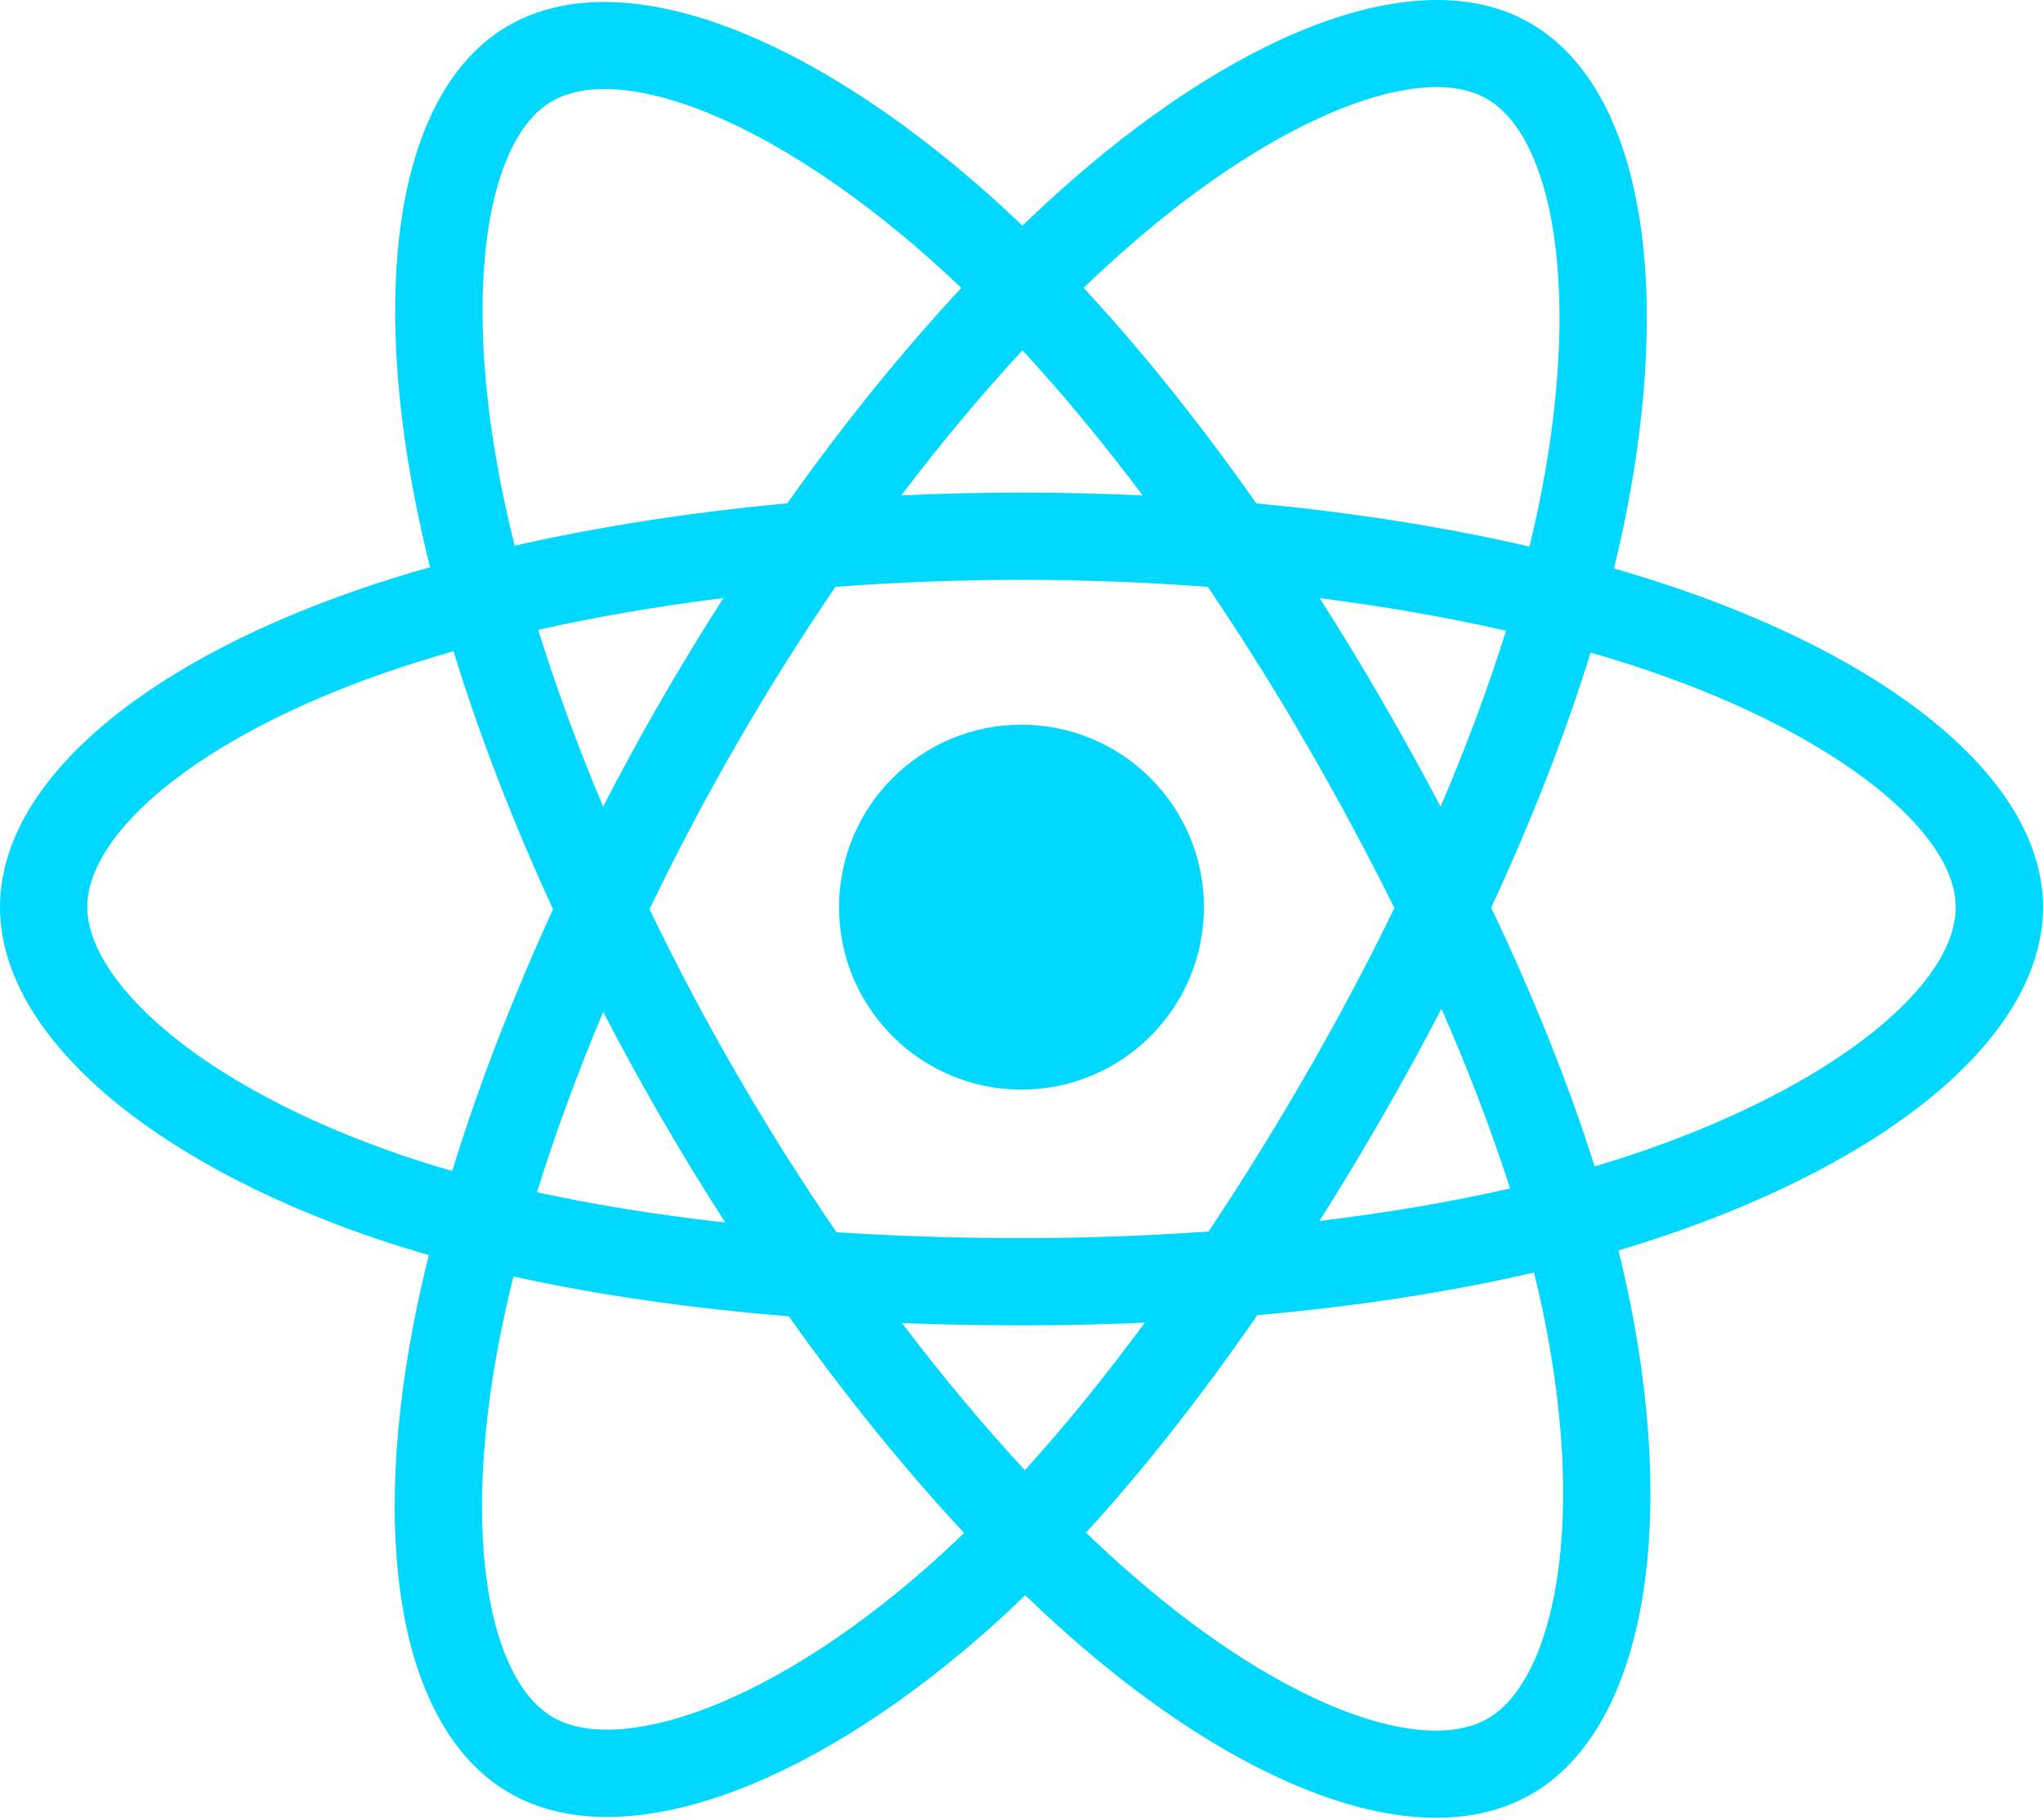
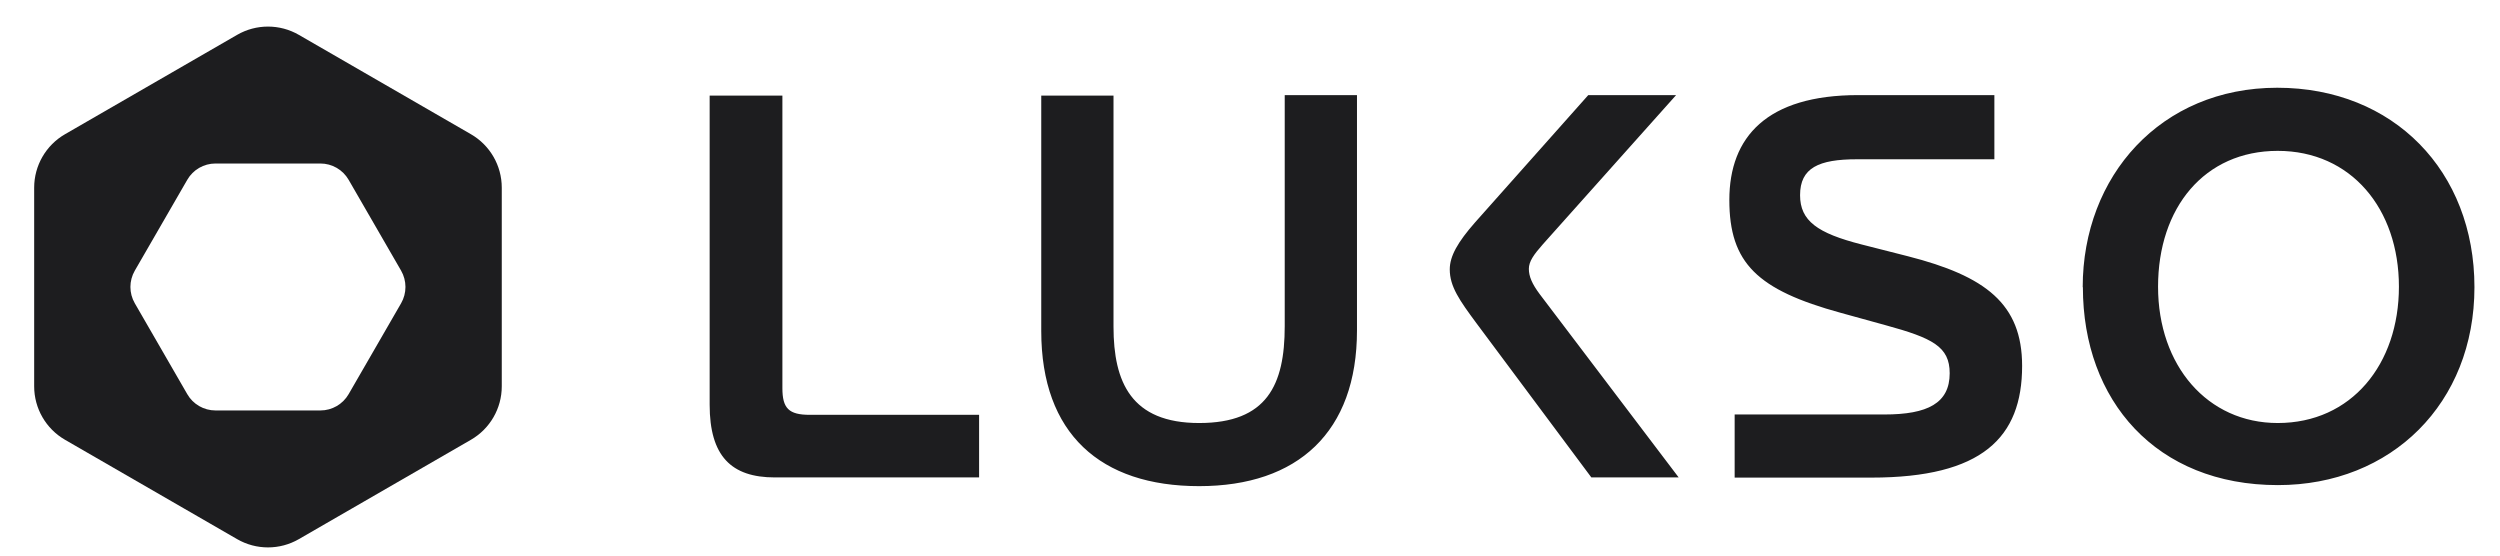
- <svg xmlns="http://www.w3.org/2000/svg" aria-hidden="true" role="img" class="iconify iconify--logos" width="35.93" height="32" preserveAspectRatio="xMidYMid meet" viewBox="0 0 256 228">
-   <path fill="#00D8FF" d="M210.483 73.824a171.49 171.49 0 0 0-8.24-2.597c.465-1.9.893-3.777 1.273-5.621c6.238-30.281 2.16-54.676-11.769-62.708c-13.355-7.7-35.196.329-57.254 19.526a171.23 171.23 0 0 0-6.375 5.848a155.866 155.866 0 0 0-4.241-3.917C100.759 3.829 77.587-4.822 63.673 3.233C50.33 10.957 46.379 33.89 51.995 62.588a170.974 170.974 0 0 0 1.892 8.48c-3.28.932-6.445 1.924-9.474 2.98C17.309 83.498 0 98.307 0 113.668c0 15.865 18.582 31.778 46.812 41.427a145.52 145.52 0 0 0 6.921 2.165a167.467 167.467 0 0 0-2.01 9.138c-5.354 28.2-1.173 50.591 12.134 58.266c13.744 7.926 36.812-.22 59.273-19.855a145.567 145.567 0 0 0 5.342-4.923a168.064 168.064 0 0 0 6.92 6.314c21.758 18.722 43.246 26.282 56.54 18.586c13.731-7.949 18.194-32.003 12.4-61.268a145.016 145.016 0 0 0-1.535-6.842c1.62-.48 3.21-.974 4.76-1.488c29.348-9.723 48.443-25.443 48.443-41.52c0-15.417-17.868-30.326-45.517-39.844Zm-6.365 70.984c-1.4.463-2.836.91-4.3 1.345c-3.24-10.257-7.612-21.163-12.963-32.432c5.106-11 9.31-21.767 12.459-31.957c2.619.758 5.16 1.557 7.61 2.4c23.69 8.156 38.14 20.213 38.14 29.504c0 9.896-15.606 22.743-40.946 31.14Zm-10.514 20.834c2.562 12.94 2.927 24.64 1.23 33.787c-1.524 8.219-4.59 13.698-8.382 15.893c-8.067 4.67-25.32-1.4-43.927-17.412a156.726 156.726 0 0 1-6.437-5.87c7.214-7.889 14.423-17.06 21.459-27.246c12.376-1.098 24.068-2.894 34.671-5.345a134.17 134.17 0 0 1 1.386 6.193ZM87.276 214.515c-7.882 2.783-14.16 2.863-17.955.675c-8.075-4.657-11.432-22.636-6.853-46.752a156.923 156.923 0 0 1 1.869-8.499c10.486 2.32 22.093 3.988 34.498 4.994c7.084 9.967 14.501 19.128 21.976 27.15a134.668 134.668 0 0 1-4.877 4.492c-9.933 8.682-19.886 14.842-28.658 17.94ZM50.35 144.747c-12.483-4.267-22.792-9.812-29.858-15.863c-6.35-5.437-9.555-10.836-9.555-15.216c0-9.322 13.897-21.212 37.076-29.293c2.813-.98 5.757-1.905 8.812-2.773c3.204 10.42 7.406 21.315 12.477 32.332c-5.137 11.18-9.399 22.249-12.634 32.792a134.718 134.718 0 0 1-6.318-1.979Zm12.378-84.26c-4.811-24.587-1.616-43.134 6.425-47.789c8.564-4.958 27.502 2.111 47.463 19.835a144.318 144.318 0 0 1 3.841 3.545c-7.438 7.987-14.787 17.08-21.808 26.988c-12.04 1.116-23.565 2.908-34.161 5.309a160.342 160.342 0 0 1-1.76-7.887Zm110.427 27.268a347.8 347.8 0 0 0-7.785-12.803c8.168 1.033 15.994 2.404 23.343 4.08c-2.206 7.072-4.956 14.465-8.193 22.045a381.151 381.151 0 0 0-7.365-13.322Zm-45.032-43.861c5.044 5.465 10.096 11.566 15.065 18.186a322.04 322.04 0 0 0-30.257-.006c4.974-6.559 10.069-12.652 15.192-18.18ZM82.802 87.83a323.167 323.167 0 0 0-7.227 13.238c-3.184-7.553-5.909-14.98-8.134-22.152c7.304-1.634 15.093-2.97 23.209-3.984a321.524 321.524 0 0 0-7.848 12.897Zm8.081 65.352c-8.385-.936-16.291-2.203-23.593-3.793c2.26-7.3 5.045-14.885 8.298-22.6a321.187 321.187 0 0 0 7.257 13.246c2.594 4.48 5.28 8.868 8.038 13.147Zm37.542 31.03c-5.184-5.592-10.354-11.779-15.403-18.433c4.902.192 9.899.29 14.978.29c5.218 0 10.376-.117 15.453-.343c-4.985 6.774-10.018 12.97-15.028 18.486Zm52.198-57.817c3.422 7.8 6.306 15.345 8.596 22.52c-7.422 1.694-15.436 3.058-23.88 4.071a382.417 382.417 0 0 0 7.859-13.026a347.403 347.403 0 0 0 7.425-13.565Zm-16.898 8.101a358.557 358.557 0 0 1-12.281 19.815a329.4 329.4 0 0 1-23.444.823c-7.967 0-15.716-.248-23.178-.732a310.202 310.202 0 0 1-12.513-19.846h.001a307.41 307.41 0 0 1-10.923-20.627a310.278 310.278 0 0 1 10.89-20.637l-.001.001a307.318 307.318 0 0 1 12.413-19.761c7.613-.576 15.42-.876 23.31-.876H128c7.926 0 15.743.303 23.354.883a329.357 329.357 0 0 1 12.335 19.695a358.489 358.489 0 0 1 11.036 20.54a329.472 329.472 0 0 1-11 20.722Zm22.56-122.124c8.572 4.944 11.906 24.881 6.52 51.026c-.344 1.668-.73 3.367-1.15 5.09c-10.622-2.452-22.155-4.275-34.23-5.408c-7.034-10.017-14.323-19.124-21.64-27.008a160.789 160.789 0 0 1 5.888-5.4c18.9-16.447 36.564-22.941 44.612-18.3ZM128 90.808c12.625 0 22.86 10.235 22.86 22.86s-10.235 22.86-22.86 22.86s-22.86-10.235-22.86-22.86s10.235-22.86 22.86-22.86Z" />
+ <svg xmlns="http://www.w3.org/2000/svg" width="72" height="16" viewBox="0 0 72 16" fill="none">
+   <path d="M22.533 2.754H20.438V11.656C20.438 13.134 21.059 13.75 22.316 13.75H28.198V11.947H23.322C22.715 11.947 22.533 11.759 22.533 11.178V2.754ZM34.535 14.001C31.694 14.001 29.988 12.493 29.988 9.533V2.754H32.069V9.409C32.069 11.011 32.582 12.183 34.535 12.183C36.487 12.183 37 11.089 37 9.395V2.739H39.081V9.518C39.081 12.444 37.375 14.001 34.535 14.001ZM49.958 13.755V11.937H54.272C55.515 11.937 56.151 11.612 56.151 10.749C56.151 9.981 55.653 9.735 54.302 9.365L53.015 9.01C50.609 8.35 49.805 7.577 49.805 5.759C49.805 3.941 50.89 2.739 53.513 2.739H57.438V4.587H53.483C52.379 4.587 51.842 4.833 51.842 5.621C51.842 6.36 52.34 6.715 53.612 7.04L54.948 7.38C57.182 7.951 58.237 8.749 58.237 10.538C58.237 12.602 57.088 13.755 53.893 13.755H49.958ZM69.089 8.257C69.089 6.01 67.709 4.345 65.598 4.345C63.488 4.345 62.152 5.981 62.152 8.257C62.152 10.533 63.577 12.183 65.598 12.183C67.724 12.183 69.089 10.488 69.089 8.257ZM59.982 8.271C59.982 5.069 62.231 2.527 65.584 2.527C68.936 2.527 71.264 4.931 71.264 8.271C71.264 11.612 68.877 13.971 65.603 13.971C62.098 13.971 59.987 11.538 59.987 8.271H59.982ZM42.527 9.316L45.831 13.75H48.346L44.342 8.469C44.125 8.178 44.031 7.961 44.031 7.744C44.031 7.528 44.174 7.331 44.435 7.035L48.272 2.739H45.742L42.483 6.404C41.985 6.971 41.753 7.375 41.753 7.759C41.753 8.252 42.034 8.651 42.527 9.316Z" fill="#1D1D1F" />
+   <path fill-rule="evenodd" clip-rule="evenodd" d="M14.451 5.405C14.451 4.769 14.112 4.182 13.562 3.865L8.607 1.004C8.057 0.686 7.379 0.686 6.829 1.004L1.873 3.865C1.323 4.182 0.984 4.769 0.984 5.405L0.984 11.127C0.984 11.762 1.323 12.349 1.873 12.666L6.829 15.527C7.379 15.845 8.057 15.845 8.607 15.527L13.562 12.666C14.112 12.349 14.451 11.762 14.451 11.127V5.405ZM6.206 4.709C5.87 4.709 5.56 4.888 5.393 5.179L3.882 7.795C3.714 8.086 3.714 8.444 3.882 8.734L5.393 11.351C5.56 11.642 5.87 11.821 6.206 11.821H9.228C9.563 11.821 9.873 11.642 10.041 11.351L11.552 8.734C11.719 8.444 11.719 8.086 11.552 7.795L10.041 5.179C9.873 4.888 9.563 4.709 9.228 4.709H6.206Z" fill="#1D1D1F" />
</svg>
